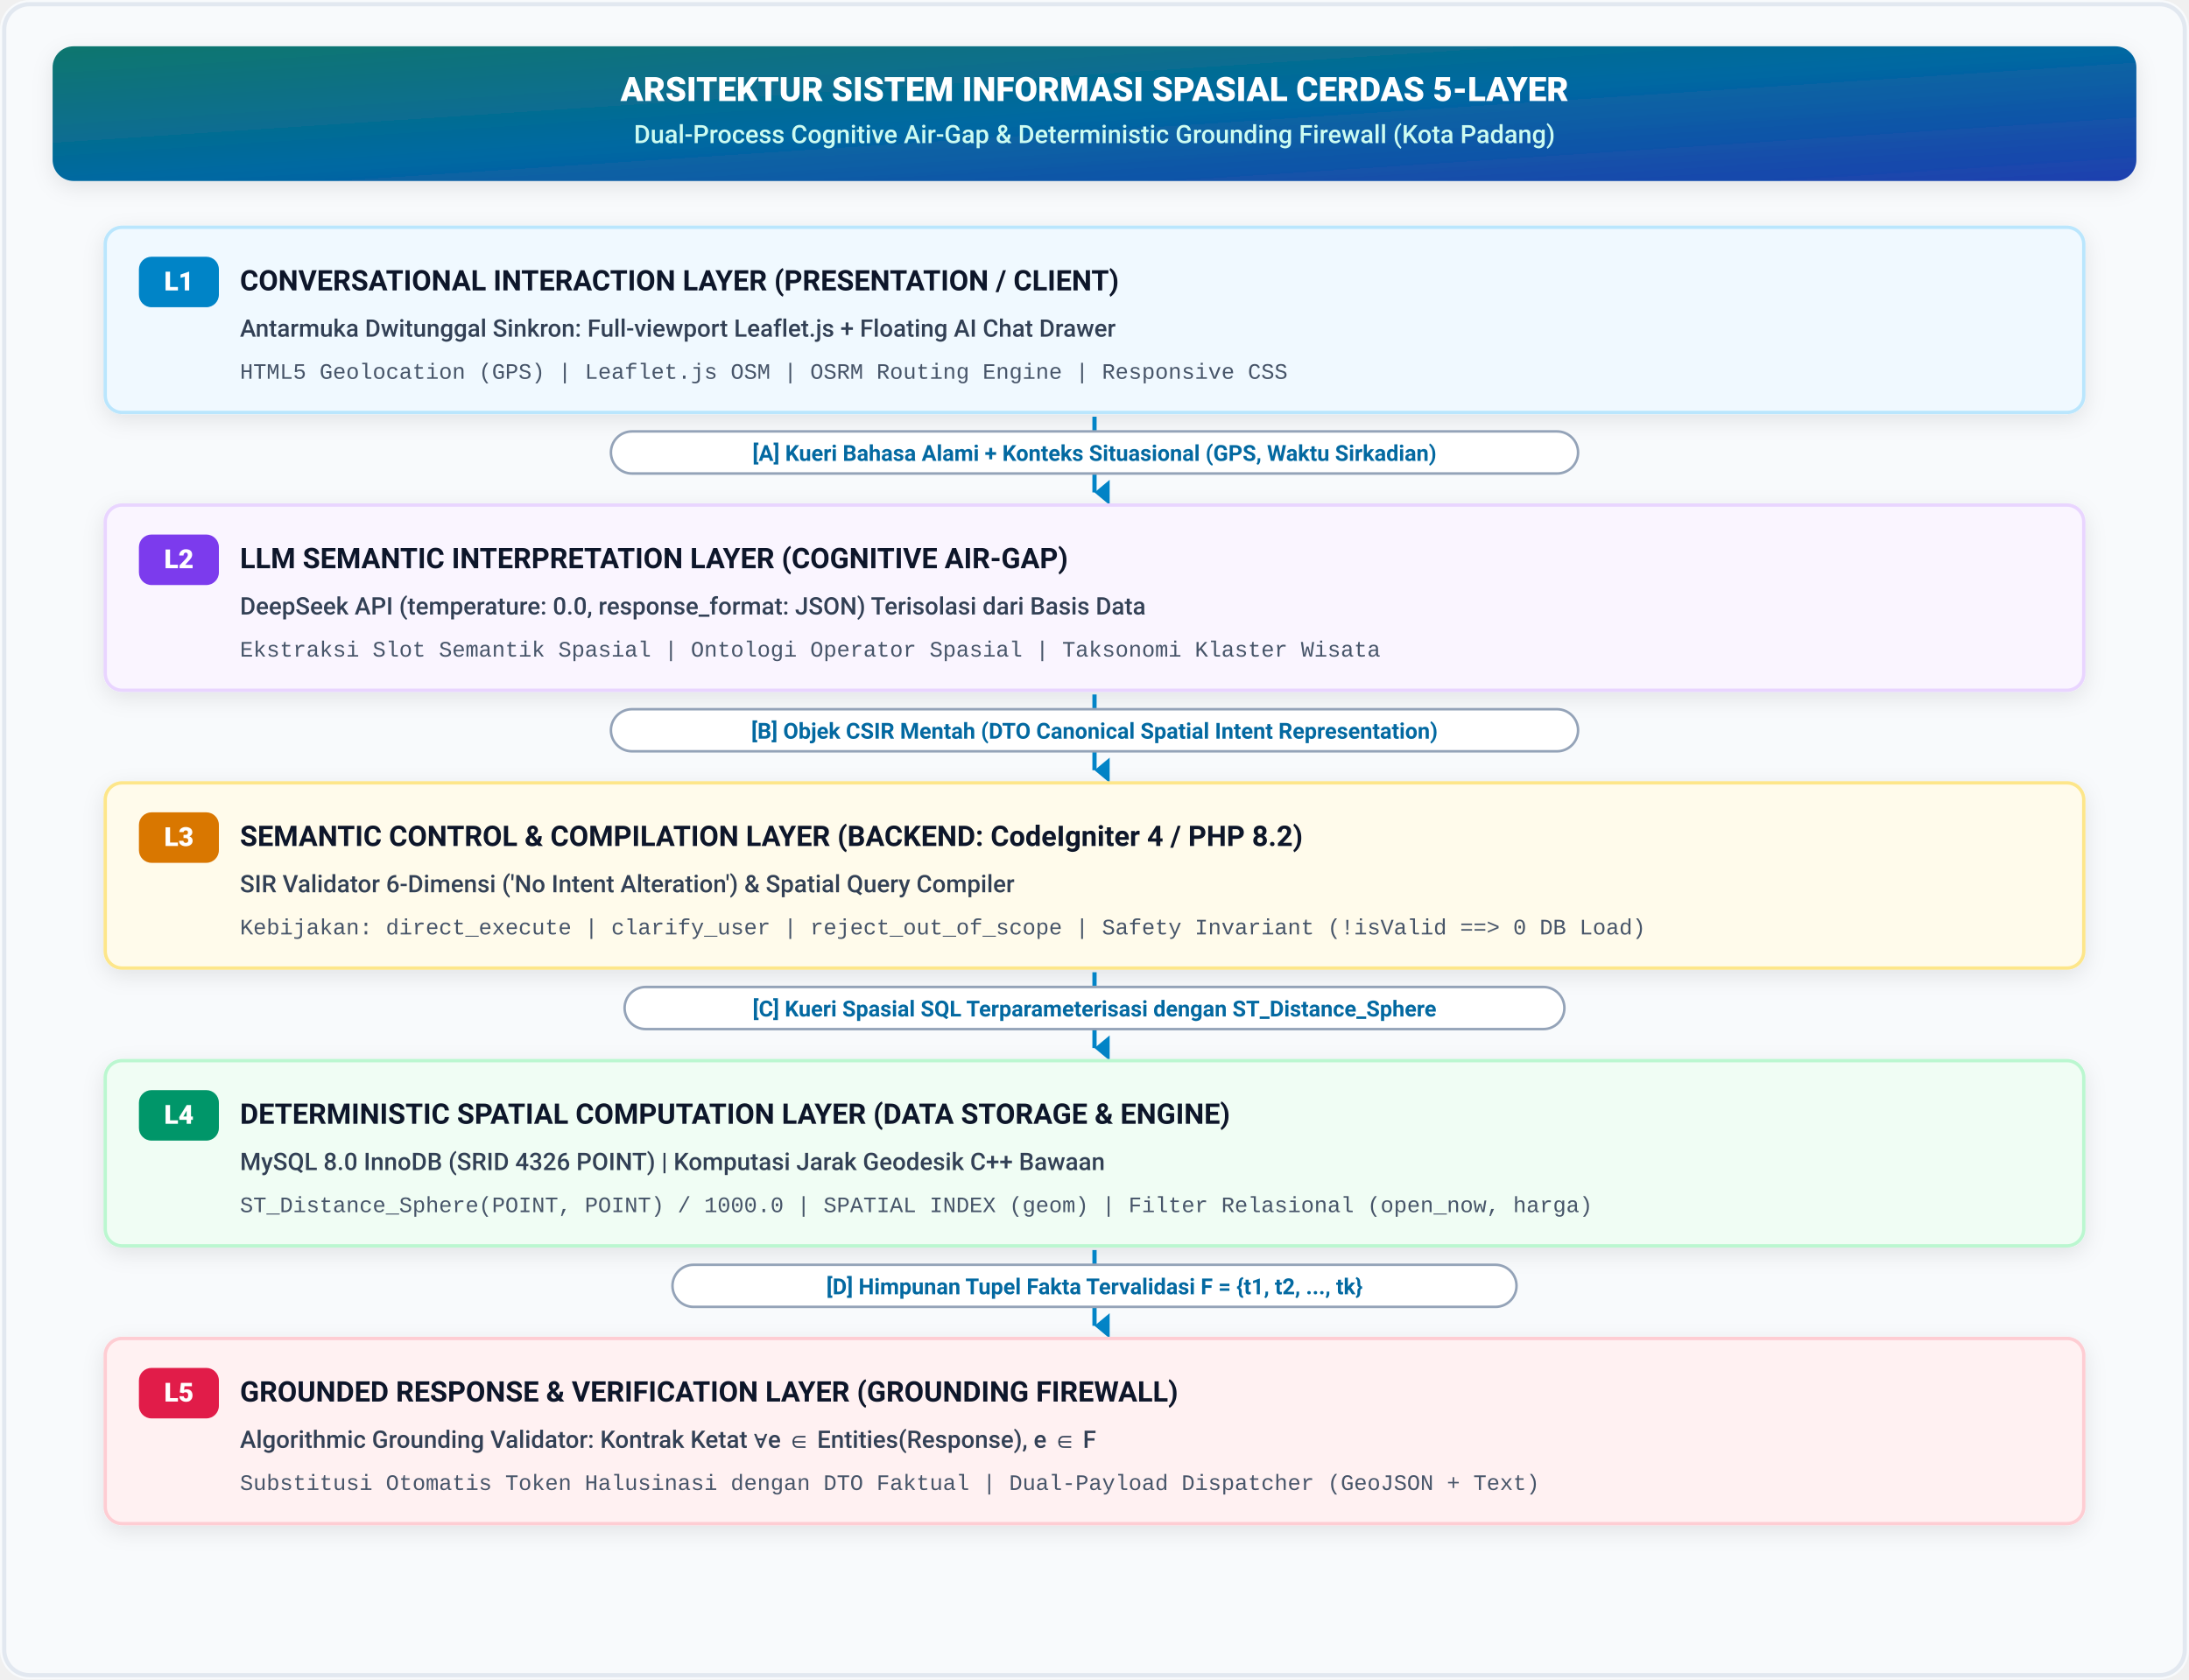
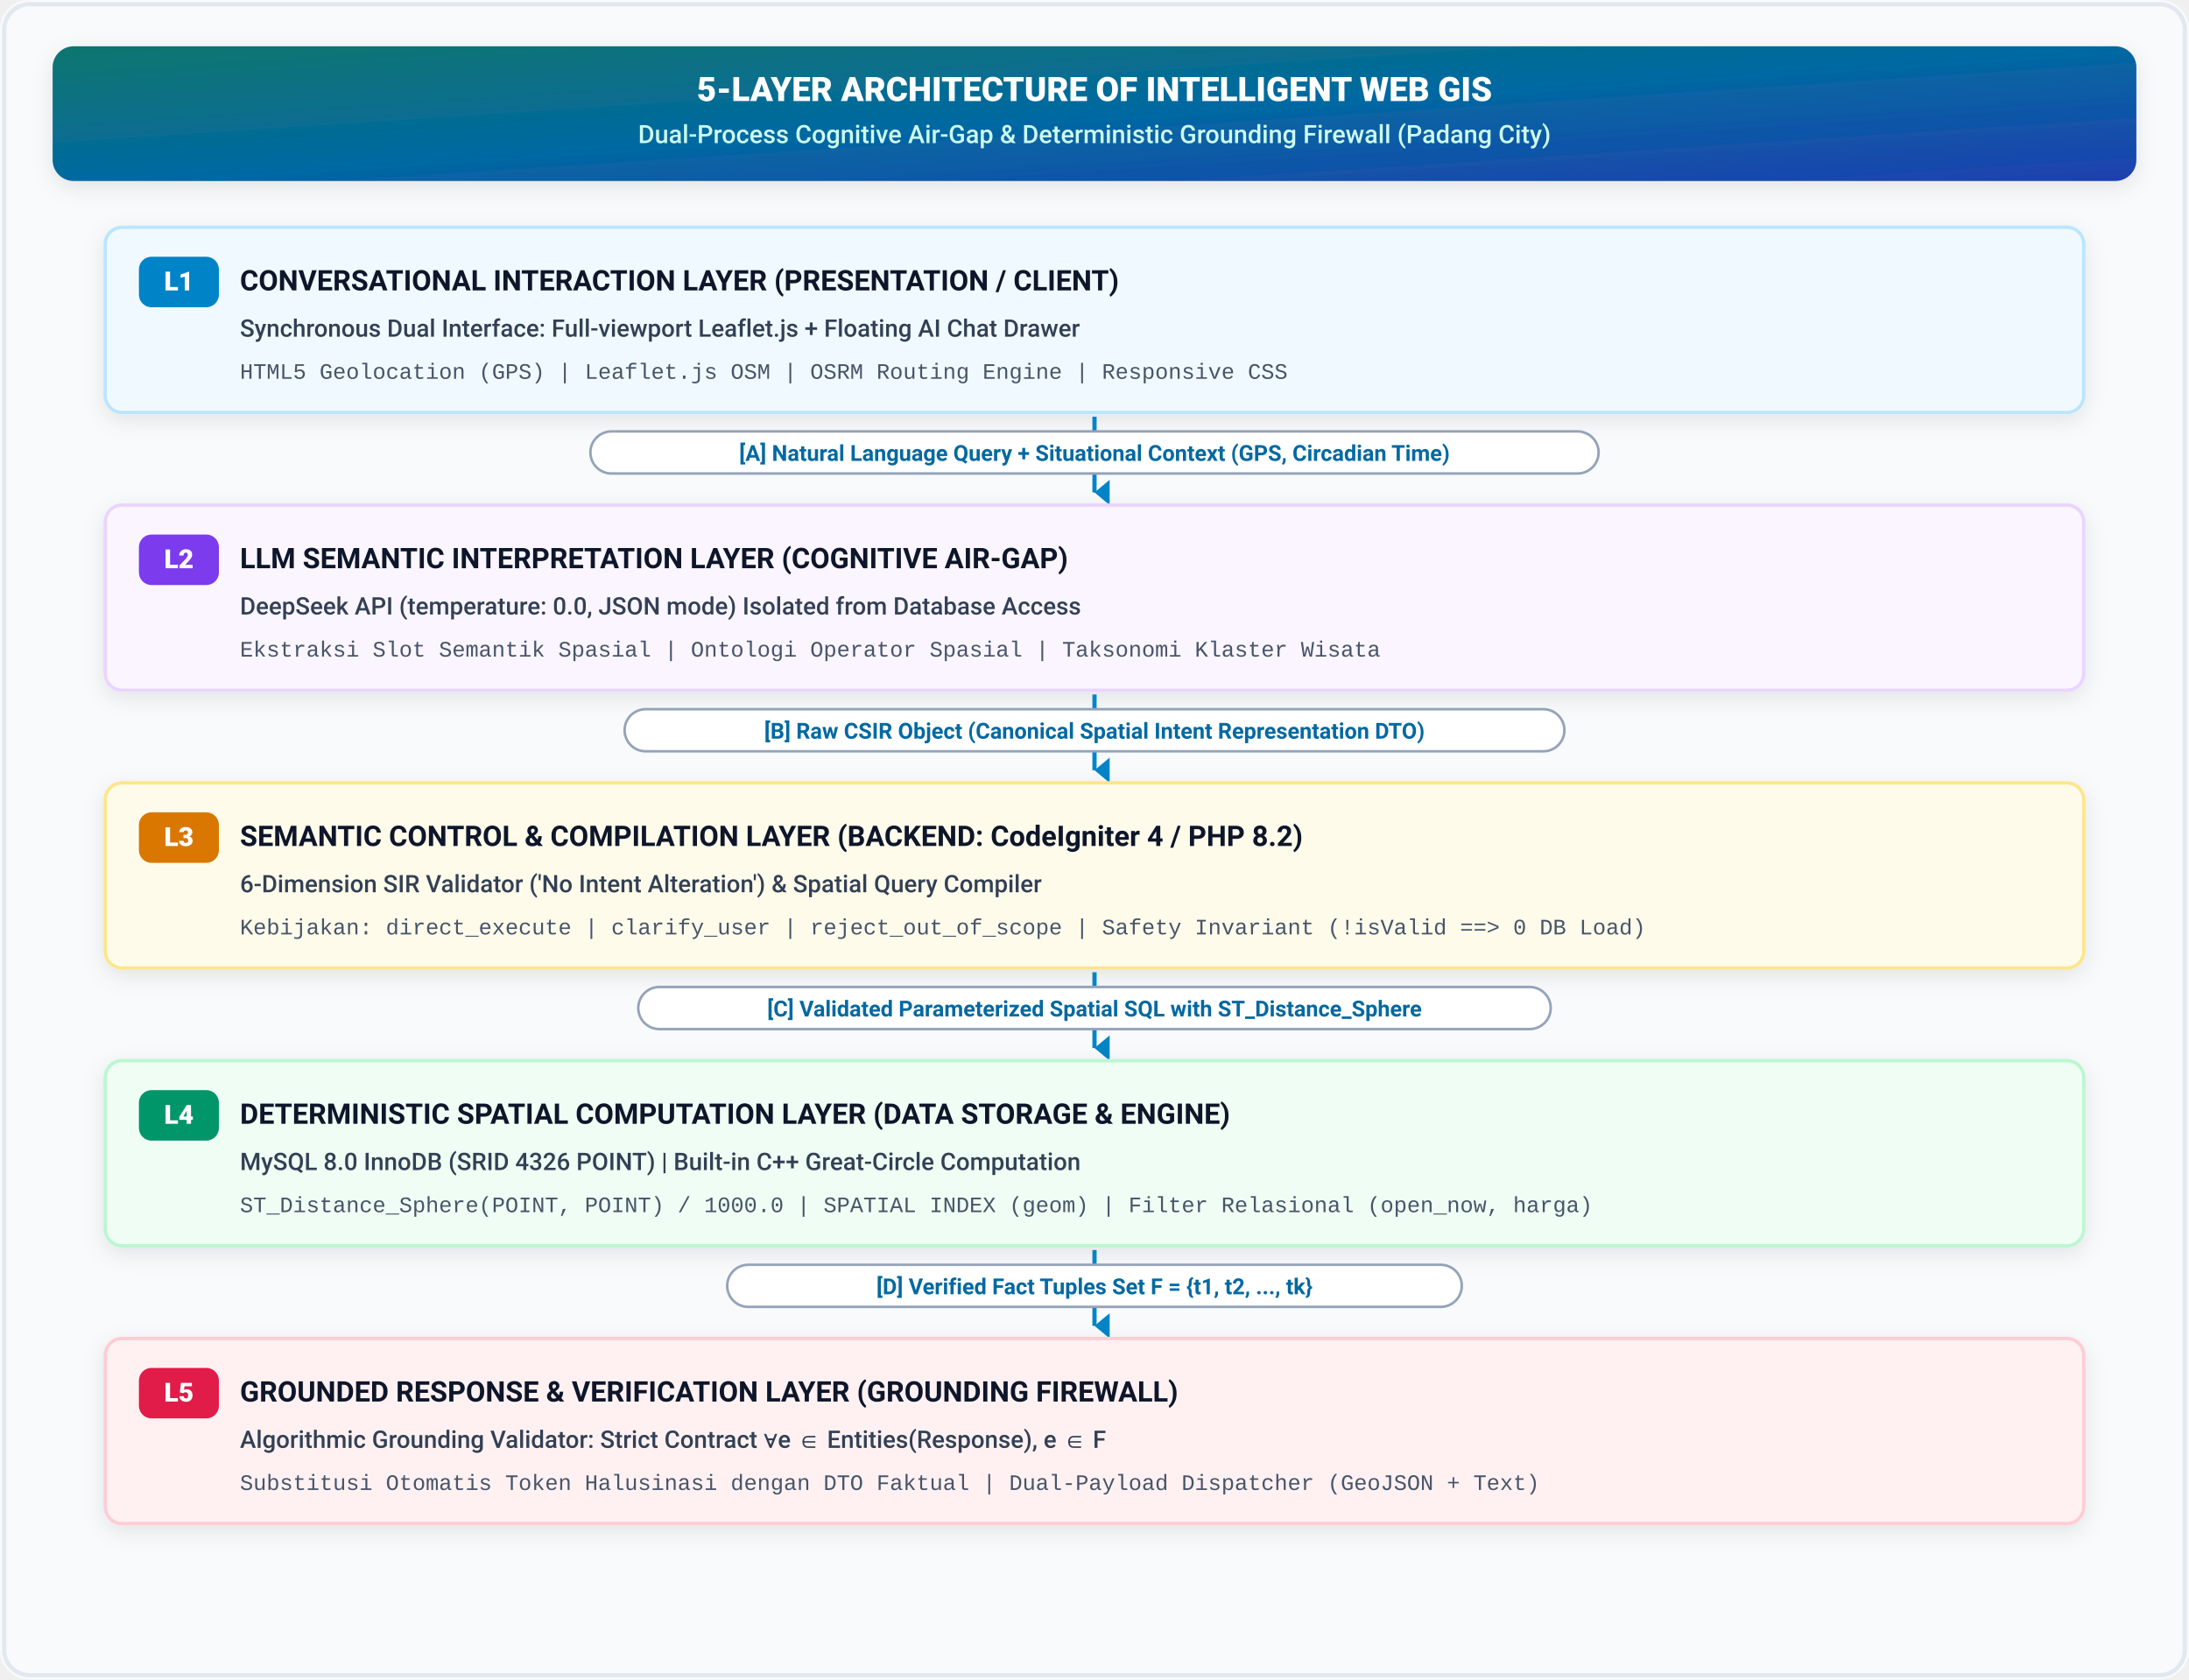
<svg xmlns="http://www.w3.org/2000/svg" viewBox="0 0 1040 798" width="1040" height="798">
  <defs>
    <linearGradient id="archHeader" x1="0%" y1="0%" x2="100%" y2="100%">
      <stop offset="0%" stop-color="#0f766e" />
      <stop offset="50%" stop-color="#0369a1" />
      <stop offset="100%" stop-color="#1e40af" />
    </linearGradient>
    <filter id="archShadow" x="-2%" y="-4%" width="104%" height="112%" filterUnits="userSpaceOnUse">
      <feDropShadow dx="0" dy="3" stdDeviation="5" flood-color="#0f172a" flood-opacity="0.09" />
    </filter>
    <marker id="archArrow" viewBox="0 0 10 10" refX="5" refY="8" markerWidth="6" markerHeight="6" orient="auto">
      <path d="M 0 2 L 5 8 L 10 2 z" fill="#0284c7" />
    </marker>
  </defs>
  <style>
    .font-base { font-family: -apple-system, BlinkMacSystemFont, "Segoe UI", Roboto, Helvetica, Arial, sans-serif; }
    .layer-title { font-weight: 700; font-size: 13.5px; fill: #0f172a; }
    .layer-sub { font-weight: 500; font-size: 11.5px; fill: #334155; }
    .layer-tech { font-family: "Courier New", monospace; font-size: 10.5px; fill: #475569; }
    .arrow-text { font-weight: 600; font-size: 10.5px; fill: #0369a1; }
  </style>
  <rect width="100%" height="100%" fill="#f8fafc" rx="14" />
  <rect x="2" y="2" width="1036" height="794" fill="none" stroke="#e2e8f0" stroke-width="2" rx="12" />
  <g filter="url(#archShadow)">
    <rect x="25" y="22" width="990" height="64" rx="10" fill="url(#archHeader)" />
-     <text x="520.0" y="48" text-anchor="middle" class="font-base" font-weight="800" font-size="16px" fill="#ffffff">ARSITEKTUR SISTEM INFORMASI SPASIAL CERDAS 5-LAYER</text>
-     <text x="520.0" y="68" text-anchor="middle" class="font-base" font-weight="500" font-size="12px" fill="#ccfbf1">Dual-Process Cognitive Air-Gap &amp; Deterministic Grounding Firewall (Kota Padang)</text>
+     <text x="520.0" y="48" text-anchor="middle" class="font-base" font-weight="800" font-size="16px" fill="#ffffff">5-LAYER ARCHITECTURE OF INTELLIGENT WEB GIS</text>
+     <text x="520.0" y="68" text-anchor="middle" class="font-base" font-weight="500" font-size="12px" fill="#ccfbf1">Dual-Process Cognitive Air-Gap &amp; Deterministic Grounding Firewall (Padang City)</text>
  </g>
  <g filter="url(#archShadow)">
    <rect x="50" y="108" width="940" height="88" rx="8" fill="#f0f9ff" stroke="#bae6fd" stroke-width="1.6" />
    <rect x="66" y="122" width="38" height="24" rx="6" fill="#0284c7" />
    <text x="85" y="138" text-anchor="middle" class="font-base" font-weight="800" font-size="12.5px" fill="#ffffff">L1</text>
    <text x="114" y="138" class="font-base layer-title">CONVERSATIONAL INTERACTION LAYER (PRESENTATION / CLIENT)</text>
-     <text x="114" y="160" class="font-base layer-sub">Antarmuka Dwitunggal Sinkron: Full-viewport Leaflet.js + Floating AI Chat Drawer</text>
+     <text x="114" y="160" class="font-base layer-sub">Synchronous Dual Interface: Full-viewport Leaflet.js + Floating AI Chat Drawer</text>
    <text x="114" y="180" class="font-base layer-tech">HTML5 Geolocation (GPS) | Leaflet.js OSM | OSRM Routing Engine | Responsive CSS</text>
  </g>
  <line x1="520.0" y1="198" x2="520.0" y2="234" stroke="#0284c7" stroke-width="2" marker-end="url(#archArrow)" />
-   <rect x="290.25" y="205.0" width="459.5" height="20" rx="10" fill="#ffffff" stroke="#94a3b8" stroke-width="1.2" />
-   <text x="520.0" y="219.0" text-anchor="middle" class="font-base arrow-text">[A] Kueri Bahasa Alami + Konteks Situasional (GPS, Waktu Sirkadian)</text>
+   <rect x="280.5" y="205.0" width="479.0" height="20" rx="10" fill="#ffffff" stroke="#94a3b8" stroke-width="1.2" />
+   <text x="520.0" y="219.0" text-anchor="middle" class="font-base arrow-text">[A] Natural Language Query + Situational Context (GPS, Circadian Time)</text>
  <g filter="url(#archShadow)">
    <rect x="50" y="240" width="940" height="88" rx="8" fill="#faf5ff" stroke="#e9d5ff" stroke-width="1.6" />
    <rect x="66" y="254" width="38" height="24" rx="6" fill="#7c3aed" />
    <text x="85" y="270" text-anchor="middle" class="font-base" font-weight="800" font-size="12.5px" fill="#ffffff">L2</text>
    <text x="114" y="270" class="font-base layer-title">LLM SEMANTIC INTERPRETATION LAYER (COGNITIVE AIR-GAP)</text>
-     <text x="114" y="292" class="font-base layer-sub">DeepSeek API (temperature: 0.0, response_format: JSON) Terisolasi dari Basis Data</text>
+     <text x="114" y="292" class="font-base layer-sub">DeepSeek API (temperature: 0.0, JSON mode) Isolated from Database Access</text>
    <text x="114" y="312" class="font-base layer-tech">Ekstraksi Slot Semantik Spasial | Ontologi Operator Spasial | Taksonomi Klaster Wisata</text>
  </g>
  <line x1="520.0" y1="330" x2="520.0" y2="366" stroke="#0284c7" stroke-width="2" marker-end="url(#archArrow)" />
-   <rect x="290.25" y="337.0" width="459.5" height="20" rx="10" fill="#ffffff" stroke="#94a3b8" stroke-width="1.2" />
-   <text x="520.0" y="351.0" text-anchor="middle" class="font-base arrow-text">[B] Objek CSIR Mentah (DTO Canonical Spatial Intent Representation)</text>
+   <rect x="296.75" y="337.0" width="446.5" height="20" rx="10" fill="#ffffff" stroke="#94a3b8" stroke-width="1.2" />
+   <text x="520.0" y="351.0" text-anchor="middle" class="font-base arrow-text">[B] Raw CSIR Object (Canonical Spatial Intent Representation DTO)</text>
  <g filter="url(#archShadow)">
    <rect x="50" y="372" width="940" height="88" rx="8" fill="#fffbeb" stroke="#fde68a" stroke-width="1.6" />
    <rect x="66" y="386" width="38" height="24" rx="6" fill="#d97706" />
    <text x="85" y="402" text-anchor="middle" class="font-base" font-weight="800" font-size="12.5px" fill="#ffffff">L3</text>
    <text x="114" y="402" class="font-base layer-title">SEMANTIC CONTROL &amp; COMPILATION LAYER (BACKEND: CodeIgniter 4 / PHP 8.2)</text>
-     <text x="114" y="424" class="font-base layer-sub">SIR Validator 6-Dimensi ('No Intent Alteration') &amp; Spatial Query Compiler</text>
+     <text x="114" y="424" class="font-base layer-sub">6-Dimension SIR Validator ('No Intent Alteration') &amp; Spatial Query Compiler</text>
    <text x="114" y="444" class="font-base layer-tech">Kebijakan: direct_execute | clarify_user | reject_out_of_scope | Safety Invariant (!isValid ==&gt; 0 DB Load)</text>
  </g>
  <line x1="520.0" y1="462" x2="520.0" y2="498" stroke="#0284c7" stroke-width="2" marker-end="url(#archArrow)" />
-   <rect x="296.75" y="469.0" width="446.5" height="20" rx="10" fill="#ffffff" stroke="#94a3b8" stroke-width="1.2" />
-   <text x="520.0" y="483.0" text-anchor="middle" class="font-base arrow-text">[C] Kueri Spasial SQL Terparameterisasi dengan ST_Distance_Sphere</text>
+   <rect x="303.25" y="469.0" width="433.5" height="20" rx="10" fill="#ffffff" stroke="#94a3b8" stroke-width="1.2" />
+   <text x="520.0" y="483.0" text-anchor="middle" class="font-base arrow-text">[C] Validated Parameterized Spatial SQL with ST_Distance_Sphere</text>
  <g filter="url(#archShadow)">
    <rect x="50" y="504" width="940" height="88" rx="8" fill="#f0fdf4" stroke="#bbf7d0" stroke-width="1.6" />
    <rect x="66" y="518" width="38" height="24" rx="6" fill="#059669" />
    <text x="85" y="534" text-anchor="middle" class="font-base" font-weight="800" font-size="12.5px" fill="#ffffff">L4</text>
    <text x="114" y="534" class="font-base layer-title">DETERMINISTIC SPATIAL COMPUTATION LAYER (DATA STORAGE &amp; ENGINE)</text>
-     <text x="114" y="556" class="font-base layer-sub">MySQL 8.0 InnoDB (SRID 4326 POINT) | Komputasi Jarak Geodesik C++ Bawaan</text>
+     <text x="114" y="556" class="font-base layer-sub">MySQL 8.0 InnoDB (SRID 4326 POINT) | Built-in C++ Great-Circle Computation</text>
    <text x="114" y="576" class="font-base layer-tech">ST_Distance_Sphere(POINT, POINT) / 1000.0 | SPATIAL INDEX (geom) | Filter Relasional (open_now, harga)</text>
  </g>
  <line x1="520.0" y1="594" x2="520.0" y2="630" stroke="#0284c7" stroke-width="2" marker-end="url(#archArrow)" />
-   <rect x="319.5" y="601.0" width="401.0" height="20" rx="10" fill="#ffffff" stroke="#94a3b8" stroke-width="1.2" />
-   <text x="520.0" y="615.0" text-anchor="middle" class="font-base arrow-text">[D] Himpunan Tupel Fakta Tervalidasi F = {t1, t2, ..., tk}</text>
+   <rect x="345.5" y="601.0" width="349.0" height="20" rx="10" fill="#ffffff" stroke="#94a3b8" stroke-width="1.2" />
+   <text x="520.0" y="615.0" text-anchor="middle" class="font-base arrow-text">[D] Verified Fact Tuples Set F = {t1, t2, ..., tk}</text>
  <g filter="url(#archShadow)">
    <rect x="50" y="636" width="940" height="88" rx="8" fill="#fff1f2" stroke="#fecdd3" stroke-width="1.6" />
    <rect x="66" y="650" width="38" height="24" rx="6" fill="#e11d48" />
    <text x="85" y="666" text-anchor="middle" class="font-base" font-weight="800" font-size="12.5px" fill="#ffffff">L5</text>
    <text x="114" y="666" class="font-base layer-title">GROUNDED RESPONSE &amp; VERIFICATION LAYER (GROUNDING FIREWALL)</text>
-     <text x="114" y="688" class="font-base layer-sub">Algorithmic Grounding Validator: Kontrak Ketat ∀e ∈ Entities(Response), e ∈ F</text>
+     <text x="114" y="688" class="font-base layer-sub">Algorithmic Grounding Validator: Strict Contract ∀e ∈ Entities(Response), e ∈ F</text>
    <text x="114" y="708" class="font-base layer-tech">Substitusi Otomatis Token Halusinasi dengan DTO Faktual | Dual-Payload Dispatcher (GeoJSON + Text)</text>
  </g>
</svg>
